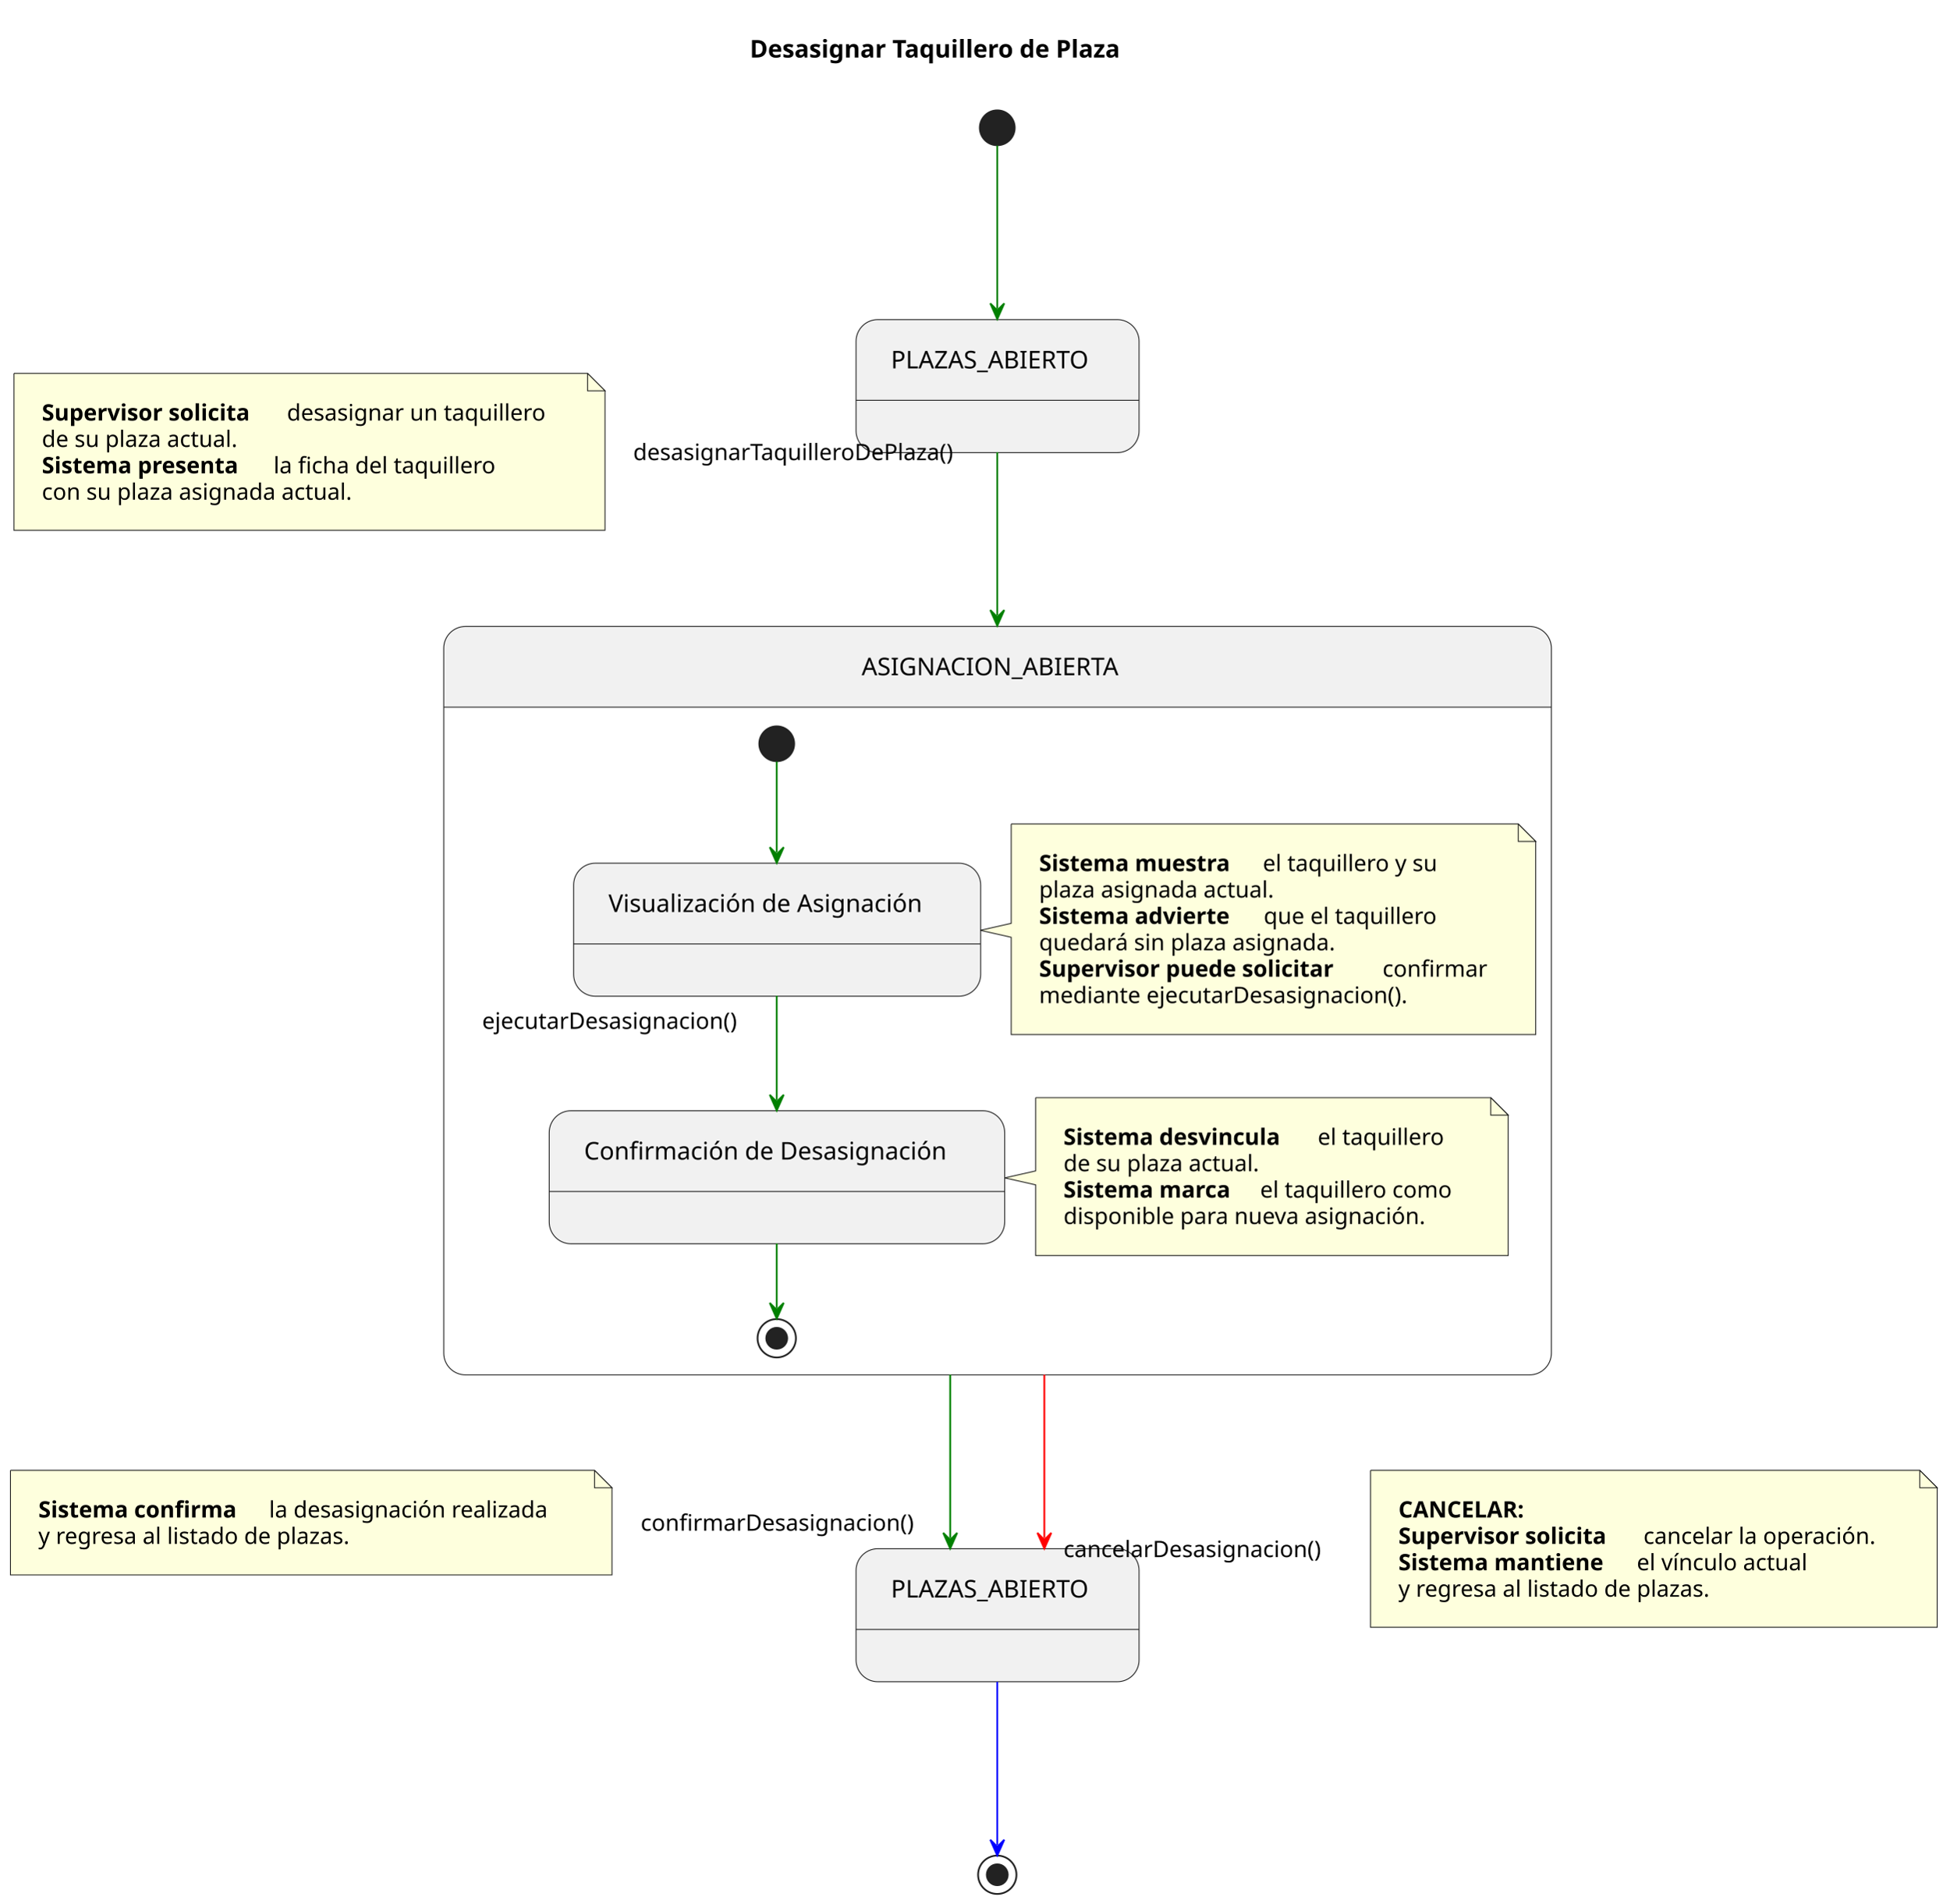
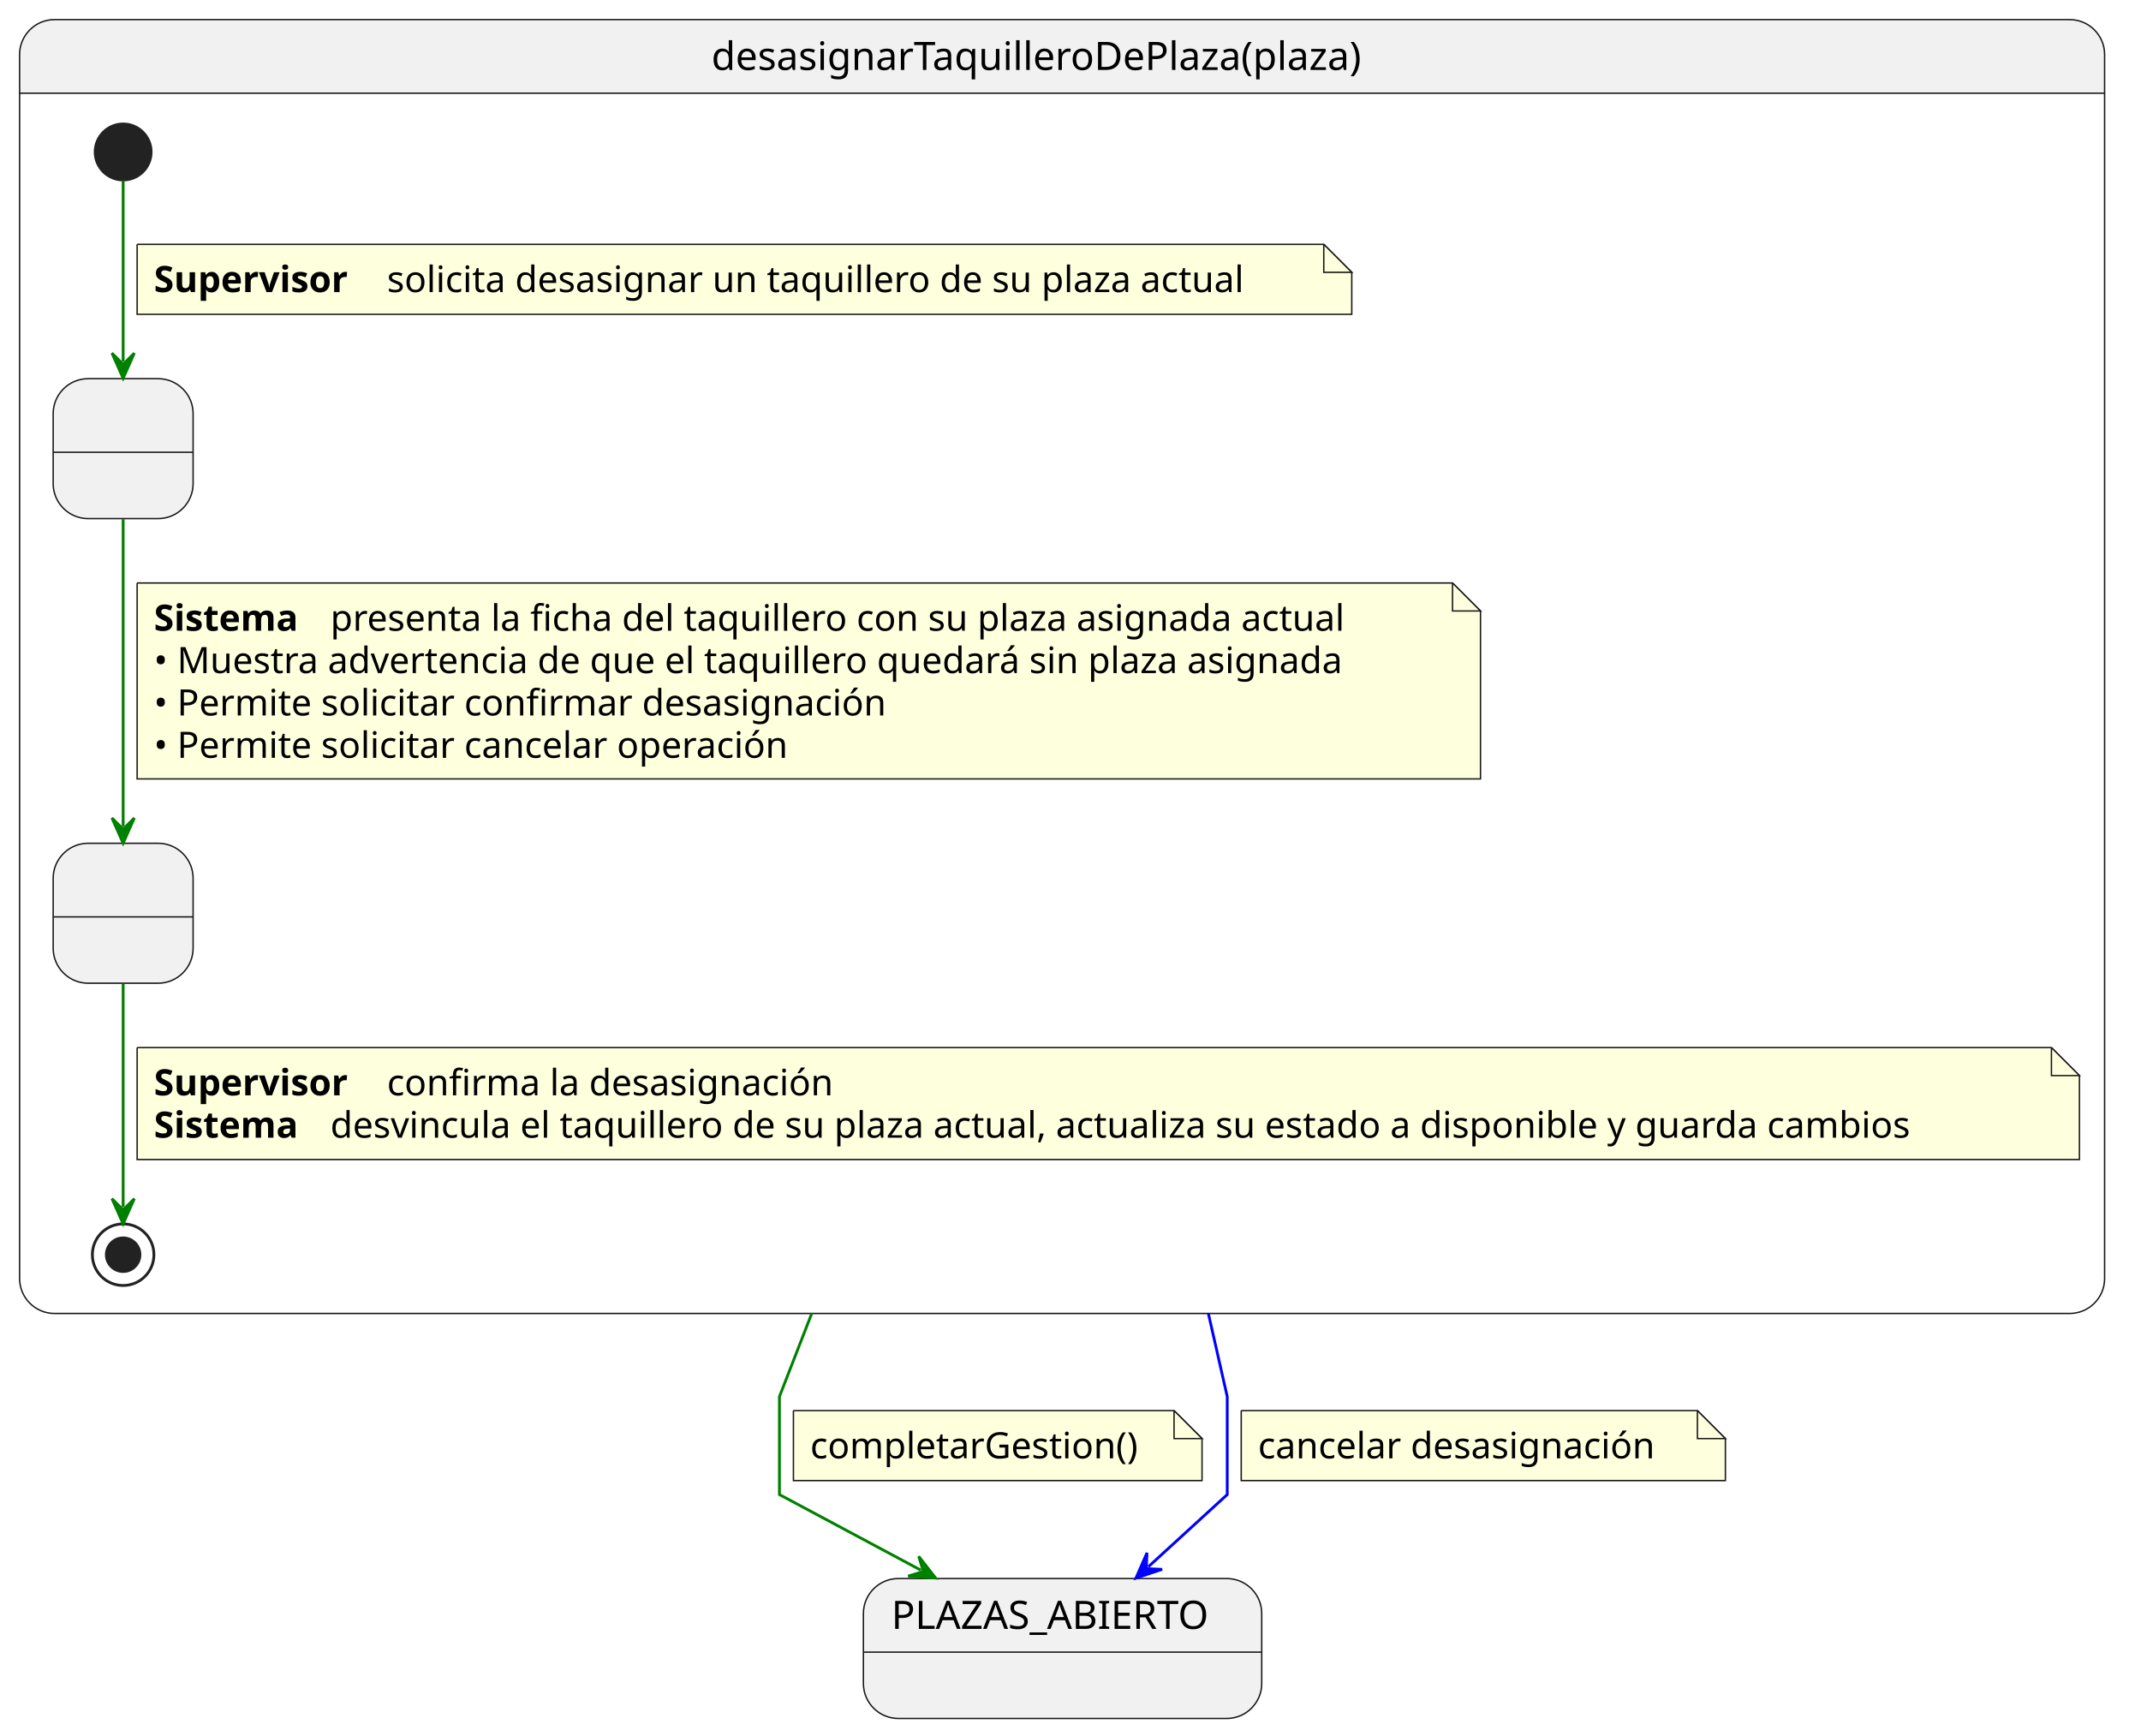
- <svg xmlns="http://www.w3.org/2000/svg" contentStyleType="text/css" data-diagram-type="STATE" height="1092px" preserveAspectRatio="none" style="width:1118px;height:1092px;background:#FFFFFF;" version="1.1" viewBox="0 0 1118 1092" width="1118px" zoomAndPan="magnify">
+ <svg xmlns="http://www.w3.org/2000/svg" contentStyleType="text/css" data-diagram-type="STATE" height="620px" preserveAspectRatio="none" style="width:765px;height:620px;background:#FFFFFF;" version="1.1" viewBox="0 0 765 620" width="765px" zoomAndPan="magnify">
  <defs />
  <g>
-     <g class="title" data-source-line="1">
-       <text fill="#000000" font-family="sans-serif" font-size="14" font-weight="bold" lengthAdjust="spacing" textLength="244.009" x="430.049" y="32.995">Desasignar Taquillero de Plaza</text>
+     <path d="M19.5,7 L739.5,7 A12.5,12.5 0 0 1 752,19.5 L752,33.297 L7,33.297 L7,19.5 A12.5,12.5 0 0 1 19.5,7" fill="#F1F1F1" />
+     <rect fill="none" height="462.297" rx="12.5" ry="12.5" style="stroke:#181818;stroke-width:0.5;" width="745" x="7" y="7" />
+     <line style="stroke:#181818;stroke-width:0.5;" x1="7" x2="752" y1="33.297" y2="33.297" />
+     <text fill="#000000" font-family="sans-serif" font-size="14" lengthAdjust="spacing" textLength="250.585" x="254.208" y="24.995">desasignarTaquilleroDePlaza(plaza)</text>
+     <g class="entity" data-qualified-name="desasignarTaquilleroDePlaza.SolicitandoConfirmacion" id="ent0003">
+       <rect fill="#F1F1F1" height="50" rx="12.5" ry="12.5" style="stroke:#181818;stroke-width:0.5;" width="50" x="19" y="135.297" />
+       <line style="stroke:#181818;stroke-width:0.5;" x1="19" x2="69" y1="161.594" y2="161.594" />
+       <text fill="#000000" font-family="sans-serif" font-size="14" lengthAdjust="spacing" textLength="4.45" x="41.775" y="153.292"> </text>
    </g>
-     <g id="PLAZAS_ABIERTO_INICIAL">
-       <rect fill="#F1F1F1" height="76.297" rx="12.5" ry="12.5" style="stroke:#181818;stroke-width:0.5;" width="162.329" x="491" y="183.297" />
-       <line style="stroke:#181818;stroke-width:0.5;" x1="491" x2="653.329" y1="229.594" y2="229.594" />
-       <text fill="#000000" font-family="sans-serif" font-size="14" lengthAdjust="spacing" textLength="122.329" x="511" y="211.292">PLAZAS_ABIERTO</text>
+     <g class="entity" data-qualified-name="desasignarTaquilleroDePlaza.ProcesandoDesasignacion" id="ent0004">
+       <rect fill="#F1F1F1" height="50" rx="12.5" ry="12.5" style="stroke:#181818;stroke-width:0.5;" width="50" x="19" y="301.297" />
+       <line style="stroke:#181818;stroke-width:0.5;" x1="19" x2="69" y1="327.594" y2="327.594" />
+       <text fill="#000000" font-family="sans-serif" font-size="14" lengthAdjust="spacing" textLength="4.45" x="41.775" y="319.292"> </text>
    </g>
-     <path d="M267,359.297 L877.335,359.297 A12.5,12.5 0 0 1 889.835,371.797 L889.835,405.594 L254.5,405.594 L254.5,371.797 A12.5,12.5 0 0 1 267,359.297" fill="#F1F1F1" />
-     <rect fill="none" height="429.297" rx="12.5" ry="12.5" style="stroke:#181818;stroke-width:0.5;" width="635.335" x="254.5" y="359.297" />
-     <line style="stroke:#181818;stroke-width:0.5;" x1="254.5" x2="889.835" y1="405.594" y2="405.594" />
-     <text fill="#000000" font-family="sans-serif" font-size="14" lengthAdjust="spacing" textLength="155.9" x="494.217" y="387.292">ASIGNACION_ABIERTA</text>
-     <g id="ASIGNACION_ABIERTA.VisualizacionAsignacion">
-       <rect fill="#F1F1F1" height="76.297" rx="12.5" ry="12.5" style="stroke:#181818;stroke-width:0.5;" width="233.471" x="329" y="495.094" />
-       <line style="stroke:#181818;stroke-width:0.5;" x1="329" x2="562.471" y1="541.391" y2="541.391" />
-       <text fill="#000000" font-family="sans-serif" font-size="14" lengthAdjust="spacing" textLength="193.471" x="349" y="523.089">Visualización de Asignación</text>
+     <g class="start_entity" data-qualified-name="desasignarTaquilleroDePlaza..start.desasignarTaquilleroDePlaza" data-source-line="8" id="ent0002">
+       <ellipse cx="44" cy="54.297" fill="#222222" rx="10" ry="10" style="stroke:#222222;stroke-width:1;" />
    </g>
-     <g id="ASIGNACION_ABIERTA.ConfirmacionDesasignacion">
-       <rect fill="#F1F1F1" height="76.297" rx="12.5" ry="12.5" style="stroke:#181818;stroke-width:0.5;" width="261.245" x="315" y="637.094" />
-       <line style="stroke:#181818;stroke-width:0.5;" x1="315" x2="576.245" y1="683.391" y2="683.391" />
-       <text fill="#000000" font-family="sans-serif" font-size="14" lengthAdjust="spacing" textLength="221.245" x="335" y="665.089">Confirmación de Desasignación</text>
+     <g class="end_entity" data-qualified-name="desasignarTaquilleroDePlaza..end.desasignarTaquilleroDePlaza" data-source-line="21" id="ent0005">
+       <ellipse cx="44" cy="448.297" fill="none" rx="11" ry="11" style="stroke:#222222;stroke-width:1;" />
+       <ellipse cx="44" cy="448.297" fill="#222222" rx="6" ry="6" style="stroke:#222222;stroke-width:1;" />
    </g>
-     <ellipse cx="445.5" cy="426.594" fill="#222222" rx="10" ry="10" style="stroke:#222222;stroke-width:1;" />
-     <ellipse cx="445.5" cy="767.594" fill="none" rx="11" ry="11" style="stroke:#222222;stroke-width:1;" />
-     <ellipse cx="445.5" cy="767.594" fill="#222222" rx="6" ry="6" style="stroke:#222222;stroke-width:1;" />
-     <g class="entity" data-entity="GMN2" data-source-line="27" data-uid="ent0003" id="entity_GMN2">
-       <path d="M580,472.594 L580,529.594 L562.24,533.594 L580,537.594 L580,593.391 A0,0 0 0 0 580,593.391 L880.835,593.391 A0,0 0 0 0 880.835,593.391 L880.835,482.594 L870.835,472.594 L580,472.594 A0,0 0 0 0 580,472.594" fill="#FEFFDD" style="stroke:#181818;stroke-width:0.5;" />
-       <path d="M870.835,472.594 L870.835,482.594 L880.835,482.594 L870.835,472.594" fill="#FEFFDD" style="stroke:#181818;stroke-width:0.5;" />
-       <text fill="#000000" font-family="sans-serif" font-size="13" font-weight="bold" lengthAdjust="spacing" textLength="124.186" x="596" y="499.661">Sistema muestra</text>
-       <text fill="#000000" font-family="sans-serif" font-size="13" lengthAdjust="spacing" textLength="108.399" x="724.318" y="499.661">el taquillero y su</text>
-       <text fill="#000000" font-family="sans-serif" font-size="13" lengthAdjust="spacing" textLength="146.072" x="596" y="514.793">plaza asignada actual.</text>
-       <text fill="#000000" font-family="sans-serif" font-size="13" font-weight="bold" lengthAdjust="spacing" textLength="124.7" x="596" y="529.926">Sistema advierte</text>
-       <text fill="#000000" font-family="sans-serif" font-size="13" lengthAdjust="spacing" textLength="106.05" x="724.832" y="529.926">que el taquillero</text>
-       <text fill="#000000" font-family="sans-serif" font-size="13" lengthAdjust="spacing" textLength="182.819" x="596" y="545.059">quedará sin plaza asignada.</text>
-       <text fill="#000000" font-family="sans-serif" font-size="13" font-weight="bold" lengthAdjust="spacing" textLength="192.855" x="596" y="560.192">Supervisor puede solicitar</text>
-       <text fill="#000000" font-family="sans-serif" font-size="13" lengthAdjust="spacing" textLength="62.848" x="792.987" y="560.192">confirmar</text>
-       <text fill="#000000" font-family="sans-serif" font-size="13" lengthAdjust="spacing" textLength="228.179" x="596" y="575.325">mediante ejecutarDesasignacion().</text>
+     <g class="link" data-entity-1="ent0002" data-entity-2="ent0003" data-link-type="dependency" data-source-line="8" id="lnk3">
+       <path d="M44,64.527 C44,80.237 44,106.657 44,129.167" fill="none" id="*start*desasignarTaquilleroDePlaza-to-SolicitandoConfirmacion" style="stroke:#008000;stroke-width:1;" />
+       <polygon fill="#008000" points="44,135.167,48,126.167,44,130.167,40,126.167,44,135.167" style="stroke:#008000;stroke-width:1;" />
+       <path d="M49,87.297 L49,112.297 L483,112.297 L483,97.297 L473,87.297 L49,87.297" fill="#FEFFDD" style="stroke:#181818;stroke-width:0.5;" />
+       <path d="M473,87.297 L473,97.297 L483,97.297 L473,87.297" fill="#FEFFDD" style="stroke:#181818;stroke-width:0.5;" />
+       <text fill="#000000" font-family="sans-serif" font-size="13" font-weight="bold" lengthAdjust="spacing" textLength="79.162" x="55" y="104.364">Supervisor</text>
+       <text fill="#000000" font-family="sans-serif" font-size="13" lengthAdjust="spacing" textLength="329.951" x="138.294" y="104.364">solicita desasignar un taquillero de su plaza actual</text>
    </g>
-     <g class="entity" data-entity="GMN5" data-source-line="37" data-uid="ent0006" id="entity_GMN5">
-       <path d="M594,629.594 L594,671.594 L576.28,675.594 L594,679.594 L594,720.125 A0,0 0 0 0 594,720.125 L865.052,720.125 A0,0 0 0 0 865.052,720.125 L865.052,639.594 L855.052,629.594 L594,629.594 A0,0 0 0 0 594,629.594" fill="#FEFFDD" style="stroke:#181818;stroke-width:0.5;" />
-       <path d="M855.052,629.594 L855.052,639.594 L865.052,639.594 L855.052,629.594" fill="#FEFFDD" style="stroke:#181818;stroke-width:0.5;" />
-       <text fill="#000000" font-family="sans-serif" font-size="13" font-weight="bold" lengthAdjust="spacing" textLength="141.667" x="610" y="656.661">Sistema desvincula</text>
-       <text fill="#000000" font-family="sans-serif" font-size="13" lengthAdjust="spacing" textLength="77.429" x="755.799" y="656.661">el taquillero</text>
-       <text fill="#000000" font-family="sans-serif" font-size="13" lengthAdjust="spacing" textLength="122.44" x="610" y="671.793">de su plaza actual.</text>
-       <text fill="#000000" font-family="sans-serif" font-size="13" font-weight="bold" lengthAdjust="spacing" textLength="108.64" x="610" y="686.926">Sistema marca</text>
-       <text fill="#000000" font-family="sans-serif" font-size="13" lengthAdjust="spacing" textLength="117.279" x="722.773" y="686.926">el taquillero como</text>
-       <text fill="#000000" font-family="sans-serif" font-size="13" lengthAdjust="spacing" textLength="222.511" x="610" y="702.059">disponible para nueva asignación.</text>
+     <g class="link" data-entity-1="ent0003" data-entity-2="ent0004" data-link-type="dependency" data-source-line="13" id="lnk4">
+       <path d="M44,185.497 C44,216.587 44,264.247 44,295.267" fill="none" id="SolicitandoConfirmacion-to-ProcesandoDesasignacion" style="stroke:#008000;stroke-width:1;" />
+       <polygon fill="#008000" points="44,301.267,48,292.267,44,296.267,40,292.267,44,301.267" style="stroke:#008000;stroke-width:1;" />
+       <path d="M49,208.297 L49,278.297 L529,278.297 L529,218.297 L519,208.297 L49,208.297" fill="#FEFFDD" style="stroke:#181818;stroke-width:0.5;" />
+       <path d="M519,208.297 L519,218.297 L529,218.297 L519,208.297" fill="#FEFFDD" style="stroke:#181818;stroke-width:0.5;" />
+       <text fill="#000000" font-family="sans-serif" font-size="13" font-weight="bold" lengthAdjust="spacing" textLength="58.906" x="55" y="225.364">Sistema</text>
+       <text fill="#000000" font-family="sans-serif" font-size="13" lengthAdjust="spacing" textLength="391.555" x="118.039" y="225.364">presenta la ficha del taquillero con su plaza asignada actual</text>
+       <text fill="#000000" font-family="sans-serif" font-size="13" lengthAdjust="spacing" textLength="459.266" x="55" y="240.497">• Muestra advertencia de que el taquillero quedará sin plaza asignada</text>
+       <text fill="#000000" font-family="sans-serif" font-size="13" lengthAdjust="spacing" textLength="281.5" x="55" y="255.629">• Permite solicitar confirmar desasignación</text>
+       <text fill="#000000" font-family="sans-serif" font-size="13" lengthAdjust="spacing" textLength="245.756" x="55" y="270.762">• Permite solicitar cancelar operación</text>
    </g>
-     <g class="link" data-entity-1=".start.ASIGNACION_ABIERTA" data-entity-2="VisualizacionAsignacion" data-source-line="25" data-uid="lnk6" id="link_.start.ASIGNACION_ABIERTA_VisualizacionAsignacion">
-       <path d="M445.5,436.804 C445.5,450.134 445.5,468.204 445.5,488.944" fill="none" id="*start*ASIGNACION_ABIERTA-to-VisualizacionAsignacion" style="stroke:#008000;stroke-width:1;" />
-       <polygon fill="#008000" points="445.5,494.944,449.5,485.944,445.5,489.944,441.5,485.944,445.5,494.944" style="stroke:#008000;stroke-width:1;" />
+     <g class="link" data-entity-1="ent0004" data-entity-2="ent0005" data-link-type="dependency" data-source-line="21" id="lnk6">
+       <path d="M44,351.577 C44,377.877 44,412.567 44,431.277" fill="none" id="ProcesandoDesasignacion-to-*end*desasignarTaquilleroDePlaza" style="stroke:#008000;stroke-width:1;" />
+       <polygon fill="#008000" points="44,437.277,48,428.277,44,432.277,40,428.277,44,437.277" style="stroke:#008000;stroke-width:1;" />
+       <path d="M49,374.297 L49,414.297 L743,414.297 L743,384.297 L733,374.297 L49,374.297" fill="#FEFFDD" style="stroke:#181818;stroke-width:0.5;" />
+       <path d="M733,374.297 L733,384.297 L743,384.297 L733,374.297" fill="#FEFFDD" style="stroke:#181818;stroke-width:0.5;" />
+       <text fill="#000000" font-family="sans-serif" font-size="13" font-weight="bold" lengthAdjust="spacing" textLength="79.162" x="55" y="391.364">Supervisor</text>
+       <text fill="#000000" font-family="sans-serif" font-size="13" lengthAdjust="spacing" textLength="170.13" x="138.294" y="391.364">confirma la desasignación</text>
+       <text fill="#000000" font-family="sans-serif" font-size="13" font-weight="bold" lengthAdjust="spacing" textLength="58.906" x="55" y="406.497">Sistema</text>
+       <text fill="#000000" font-family="sans-serif" font-size="13" lengthAdjust="spacing" textLength="610.81" x="118.039" y="406.497">desvincula el taquillero de su plaza actual, actualiza su estado a disponible y guarda cambios</text>
    </g>
-     <g class="link" data-entity-1="VisualizacionAsignacion" data-entity-2="ConfirmacionDesasignacion" data-source-line="35" data-uid="lnk7" id="link_VisualizacionAsignacion_ConfirmacionDesasignacion">
-       <path d="M445.5,571.144 C445.5,591.524 445.5,610.544 445.5,630.934" fill="none" id="VisualizacionAsignacion-to-ConfirmacionDesasignacion" style="stroke:#008000;stroke-width:1;" />
-       <polygon fill="#008000" points="445.5,636.934,449.5,627.934,445.5,631.934,441.5,627.934,445.5,636.934" style="stroke:#008000;stroke-width:1;" />
-       <text fill="#000000" font-family="sans-serif" font-size="13" lengthAdjust="spacing" textLength="158.088" x="276.5" y="590.111">ejecutarDesasignacion()</text>
+     <g class="entity" data-qualified-name="PLAZAS_ABIERTO" id="ent0007">
+       <rect fill="#F1F1F1" height="50" rx="12.5" ry="12.5" style="stroke:#181818;stroke-width:0.5;" width="142.329" x="308.5" y="564" />
+       <line style="stroke:#181818;stroke-width:0.5;" x1="308.5" x2="450.829" y1="590.297" y2="590.297" />
+       <text fill="#000000" font-family="sans-serif" font-size="14" lengthAdjust="spacing" textLength="122.329" x="318.5" y="581.995">PLAZAS_ABIERTO</text>
    </g>
-     <g class="link" data-entity-1="ConfirmacionDesasignacion" data-entity-2=".end.ASIGNACION_ABIERTA" data-source-line="43" data-uid="lnk9" id="link_ConfirmacionDesasignacion_.end.ASIGNACION_ABIERTA">
-       <path d="M445.5,713.254 C445.5,728.774 445.5,739.564 445.5,750.304" fill="none" id="ConfirmacionDesasignacion-to-*end*ASIGNACION_ABIERTA" style="stroke:#008000;stroke-width:1;" />
-       <polygon fill="#008000" points="445.5,756.304,449.5,747.304,445.5,751.304,441.5,747.304,445.5,756.304" style="stroke:#008000;stroke-width:1;" />
+     <g class="link" data-entity-1="ent0002" data-entity-2="ent0007" data-link-type="dependency" data-source-line="28" id="lnk8">
+       <path d="M290.09,469.17 C282.99,487.43 278.5,499 278.5,499 C278.5,499 278.5,534 278.5,534 C278.5,534 302.138,546.642 329.028,561.012" fill="none" id="desasignarTaquilleroDePlaza-to-PLAZAS_ABIERTO" style="stroke:#008000;stroke-width:1;" />
+       <polygon fill="#008000" points="334.32,563.84,328.268,556.07,329.91,561.483,324.497,563.126,334.32,563.84" style="stroke:#008000;stroke-width:1;" />
+       <path d="M283.5,504 L283.5,529 L429.5,529 L429.5,514 L419.5,504 L283.5,504" fill="#FEFFDD" style="stroke:#181818;stroke-width:0.5;" />
+       <path d="M419.5,504 L419.5,514 L429.5,514 L419.5,504" fill="#FEFFDD" style="stroke:#181818;stroke-width:0.5;" />
+       <text fill="#000000" font-family="sans-serif" font-size="13" lengthAdjust="spacing" textLength="125.925" x="289.5" y="521.067">completarGestion()</text>
    </g>
-     <g id="PLAZAS_ABIERTO_FINAL">
-       <rect fill="#F1F1F1" height="76.297" rx="12.5" ry="12.5" style="stroke:#181818;stroke-width:0.5;" width="162.329" x="491" y="888.297" />
-       <line style="stroke:#181818;stroke-width:0.5;" x1="491" x2="653.329" y1="934.594" y2="934.594" />
-       <text fill="#000000" font-family="sans-serif" font-size="14" lengthAdjust="spacing" textLength="122.329" x="511" y="916.292">PLAZAS_ABIERTO</text>
-     </g>
-     <ellipse cx="572" cy="73.297" fill="#222222" rx="10" ry="10" style="stroke:#222222;stroke-width:1;" />
-     <ellipse cx="572" cy="1075.297" fill="none" rx="11" ry="11" style="stroke:#222222;stroke-width:1;" />
-     <ellipse cx="572" cy="1075.297" fill="#222222" rx="6" ry="6" style="stroke:#222222;stroke-width:1;" />
-     <g class="link" data-entity-1=".start." data-entity-2="PLAZAS_ABIERTO_INICIAL" data-source-line="11" data-uid="lnk3" id="link_.start._PLAZAS_ABIERTO_INICIAL">
-       <path d="M572,83.467 C572,103.647 572,143.677 572,176.997" fill="none" id="*start*-to-PLAZAS_ABIERTO_INICIAL" style="stroke:#008000;stroke-width:1;" />
-       <polygon fill="#008000" points="572,182.997,576,173.997,572,177.997,568,173.997,572,182.997" style="stroke:#008000;stroke-width:1;" />
-     </g>
-     <g class="link" data-entity-1="PLAZAS_ABIERTO_INICIAL" data-entity-2="ASIGNACION_ABIERTA" data-source-line="13" data-uid="lnk4" id="link_PLAZAS_ABIERTO_INICIAL_ASIGNACION_ABIERTA">
-       <path d="M572,259.357 C572,284.817 572,314.577 572,352.907" fill="none" id="PLAZAS_ABIERTO_INICIAL-to-ASIGNACION_ABIERTA" style="stroke:#008000;stroke-width:1;" />
-       <polygon fill="#008000" points="572,358.907,576,349.907,572,353.907,568,349.907,572,358.907" style="stroke:#008000;stroke-width:1;" />
-       <path d="M8,214.137 L8,304.137 L347,304.137 L347,224.137 L337,214.137 L8,214.137" fill="#FEFFDD" style="stroke:#181818;stroke-width:0.5;" />
-       <path d="M337,214.137 L337,224.137 L347,224.137 L337,214.137" fill="#FEFFDD" style="stroke:#181818;stroke-width:0.5;" />
-       <text fill="#000000" font-family="sans-serif" font-size="13" font-weight="bold" lengthAdjust="spacing" textLength="136.417" x="24" y="241.204">Supervisor solicita</text>
-       <text fill="#000000" font-family="sans-serif" font-size="13" lengthAdjust="spacing" textLength="157.606" x="164.55" y="241.204">desasignar un taquillero</text>
-       <text fill="#000000" font-family="sans-serif" font-size="13" lengthAdjust="spacing" textLength="122.44" x="24" y="256.337">de su plaza actual.</text>
-       <text fill="#000000" font-family="sans-serif" font-size="13" font-weight="bold" lengthAdjust="spacing" textLength="128.762" x="24" y="271.469">Sistema presenta</text>
-       <text fill="#000000" font-family="sans-serif" font-size="13" lengthAdjust="spacing" textLength="137.065" x="156.894" y="271.469">la ficha del taquillero</text>
-       <text fill="#000000" font-family="sans-serif" font-size="13" lengthAdjust="spacing" textLength="192.69" x="24" y="286.602">con su plaza asignada actual.</text>
-       <text fill="#000000" font-family="sans-serif" font-size="13" lengthAdjust="spacing" textLength="198.066" x="363.156" y="263.903">desasignarTaquilleroDePlaza()</text>
-     </g>
-     <g class="link" data-entity-1="ASIGNACION_ABIERTA" data-entity-2="PLAZAS_ABIERTO_FINAL" data-source-line="46" data-uid="lnk10" id="link_ASIGNACION_ABIERTA_PLAZAS_ABIERTO_FINAL">
-       <path d="M545,788.497 C545,826.877 545,856.707 545,882.197" fill="none" id="ASIGNACION_ABIERTA-to-PLAZAS_ABIERTO_FINAL" style="stroke:#008000;stroke-width:1;" />
-       <polygon fill="#008000" points="545,888.197,549,879.197,545,883.197,541,879.197,545,888.197" style="stroke:#008000;stroke-width:1;" />
-       <path d="M6,843.347 L6,903.347 L351,903.347 L351,853.347 L341,843.347 L6,843.347" fill="#FEFFDD" style="stroke:#181818;stroke-width:0.5;" />
-       <path d="M341,843.347 L341,853.347 L351,853.347 L341,843.347" fill="#FEFFDD" style="stroke:#181818;stroke-width:0.5;" />
-       <text fill="#000000" font-family="sans-serif" font-size="13" font-weight="bold" lengthAdjust="spacing" textLength="128.166" x="22" y="870.414">Sistema confirma</text>
-       <text fill="#000000" font-family="sans-serif" font-size="13" lengthAdjust="spacing" textLength="172.167" x="154.298" y="870.414">la desasignación realizada</text>
-       <text fill="#000000" font-family="sans-serif" font-size="13" lengthAdjust="spacing" textLength="194.651" x="22" y="885.547">y regresa al listado de plazas.</text>
-       <text fill="#000000" font-family="sans-serif" font-size="13" lengthAdjust="spacing" textLength="167.534" x="367.465" y="877.98">confirmarDesasignacion()</text>
-     </g>
-     <g class="link" data-entity-1="ASIGNACION_ABIERTA" data-entity-2="PLAZAS_ABIERTO_FINAL" data-source-line="52" data-uid="lnk11" id="link_ASIGNACION_ABIERTA_PLAZAS_ABIERTO_FINAL">
-       <path d="M599,788.497 C599,826.877 599,856.707 599,882.197" fill="none" id="ASIGNACION_ABIERTA-to-PLAZAS_ABIERTO_FINAL-1" style="stroke:#FF0000;stroke-width:1;" />
-       <polygon fill="#FF0000" points="599,888.197,603,879.197,599,883.197,595,879.197,599,888.197" style="stroke:#FF0000;stroke-width:1;" />
-       <text fill="#000000" font-family="sans-serif" font-size="13" lengthAdjust="spacing" textLength="160.107" x="610" y="893.113">cancelarDesasignacion()</text>
-       <path d="M786.107,843.347 L786.107,933.347 L1111.107,933.347 L1111.107,853.347 L1101.107,843.347 L786.107,843.347" fill="#FEFFDD" style="stroke:#181818;stroke-width:0.5;" />
-       <path d="M1101.107,843.347 L1101.107,853.347 L1111.107,853.347 L1101.107,843.347" fill="#FEFFDD" style="stroke:#181818;stroke-width:0.5;" />
-       <text fill="#000000" font-family="sans-serif" font-size="13" font-weight="bold" lengthAdjust="spacing" textLength="82.456" x="802.107" y="870.414">CANCELAR:</text>
-       <text fill="#000000" font-family="sans-serif" font-size="13" font-weight="bold" lengthAdjust="spacing" textLength="136.417" x="802.107" y="885.547">Supervisor solicita</text>
-       <text fill="#000000" font-family="sans-serif" font-size="13" lengthAdjust="spacing" textLength="143.863" x="942.657" y="885.547">cancelar la operación.</text>
-       <text fill="#000000" font-family="sans-serif" font-size="13" font-weight="bold" lengthAdjust="spacing" textLength="132.565" x="802.107" y="900.679">Sistema mantiene</text>
-       <text fill="#000000" font-family="sans-serif" font-size="13" lengthAdjust="spacing" textLength="106.399" x="938.804" y="900.679">el vínculo actual</text>
-       <text fill="#000000" font-family="sans-serif" font-size="13" lengthAdjust="spacing" textLength="194.651" x="802.107" y="915.812">y regresa al listado de plazas.</text>
-     </g>
-     <g class="link" data-entity-1="PLAZAS_ABIERTO_FINAL" data-entity-2=".end." data-source-line="60" data-uid="lnk13" id="link_PLAZAS_ABIERTO_FINAL_.end.">
-       <path d="M572,964.667 C572,997.777 572,1037.457 572,1058.217" fill="none" id="PLAZAS_ABIERTO_FINAL-to-*end*" style="stroke:#0000FF;stroke-width:1;" />
-       <polygon fill="#0000FF" points="572,1064.217,576,1055.217,572,1059.217,568,1055.217,572,1064.217" style="stroke:#0000FF;stroke-width:1;" />
+     <g class="link" data-entity-1="ent0002" data-entity-2="ent0007" data-link-type="dependency" data-source-line="33" id="lnk9">
+       <path d="M431.73,469.17 C435.87,487.43 438.5,499 438.5,499 C438.5,499 438.5,534 438.5,534 C438.5,534 426.027,545.42 410.317,559.79" fill="none" id="desasignarTaquilleroDePlaza-to-PLAZAS_ABIERTO-1" style="stroke:#0000FF;stroke-width:1;" />
+       <polygon fill="#0000FF" points="405.89,563.84,415.231,560.717,409.579,560.465,409.831,554.814,405.89,563.84" style="stroke:#0000FF;stroke-width:1;" />
+       <path d="M443.5,504 L443.5,529 L616.5,529 L616.5,514 L606.5,504 L443.5,504" fill="#FEFFDD" style="stroke:#181818;stroke-width:0.5;" />
+       <path d="M606.5,504 L606.5,514 L616.5,514 L606.5,504" fill="#FEFFDD" style="stroke:#181818;stroke-width:0.5;" />
+       <text fill="#000000" font-family="sans-serif" font-size="13" lengthAdjust="spacing" textLength="152.337" x="449.5" y="521.067">cancelar desasignación</text>
    </g>
  </g>
</svg>
